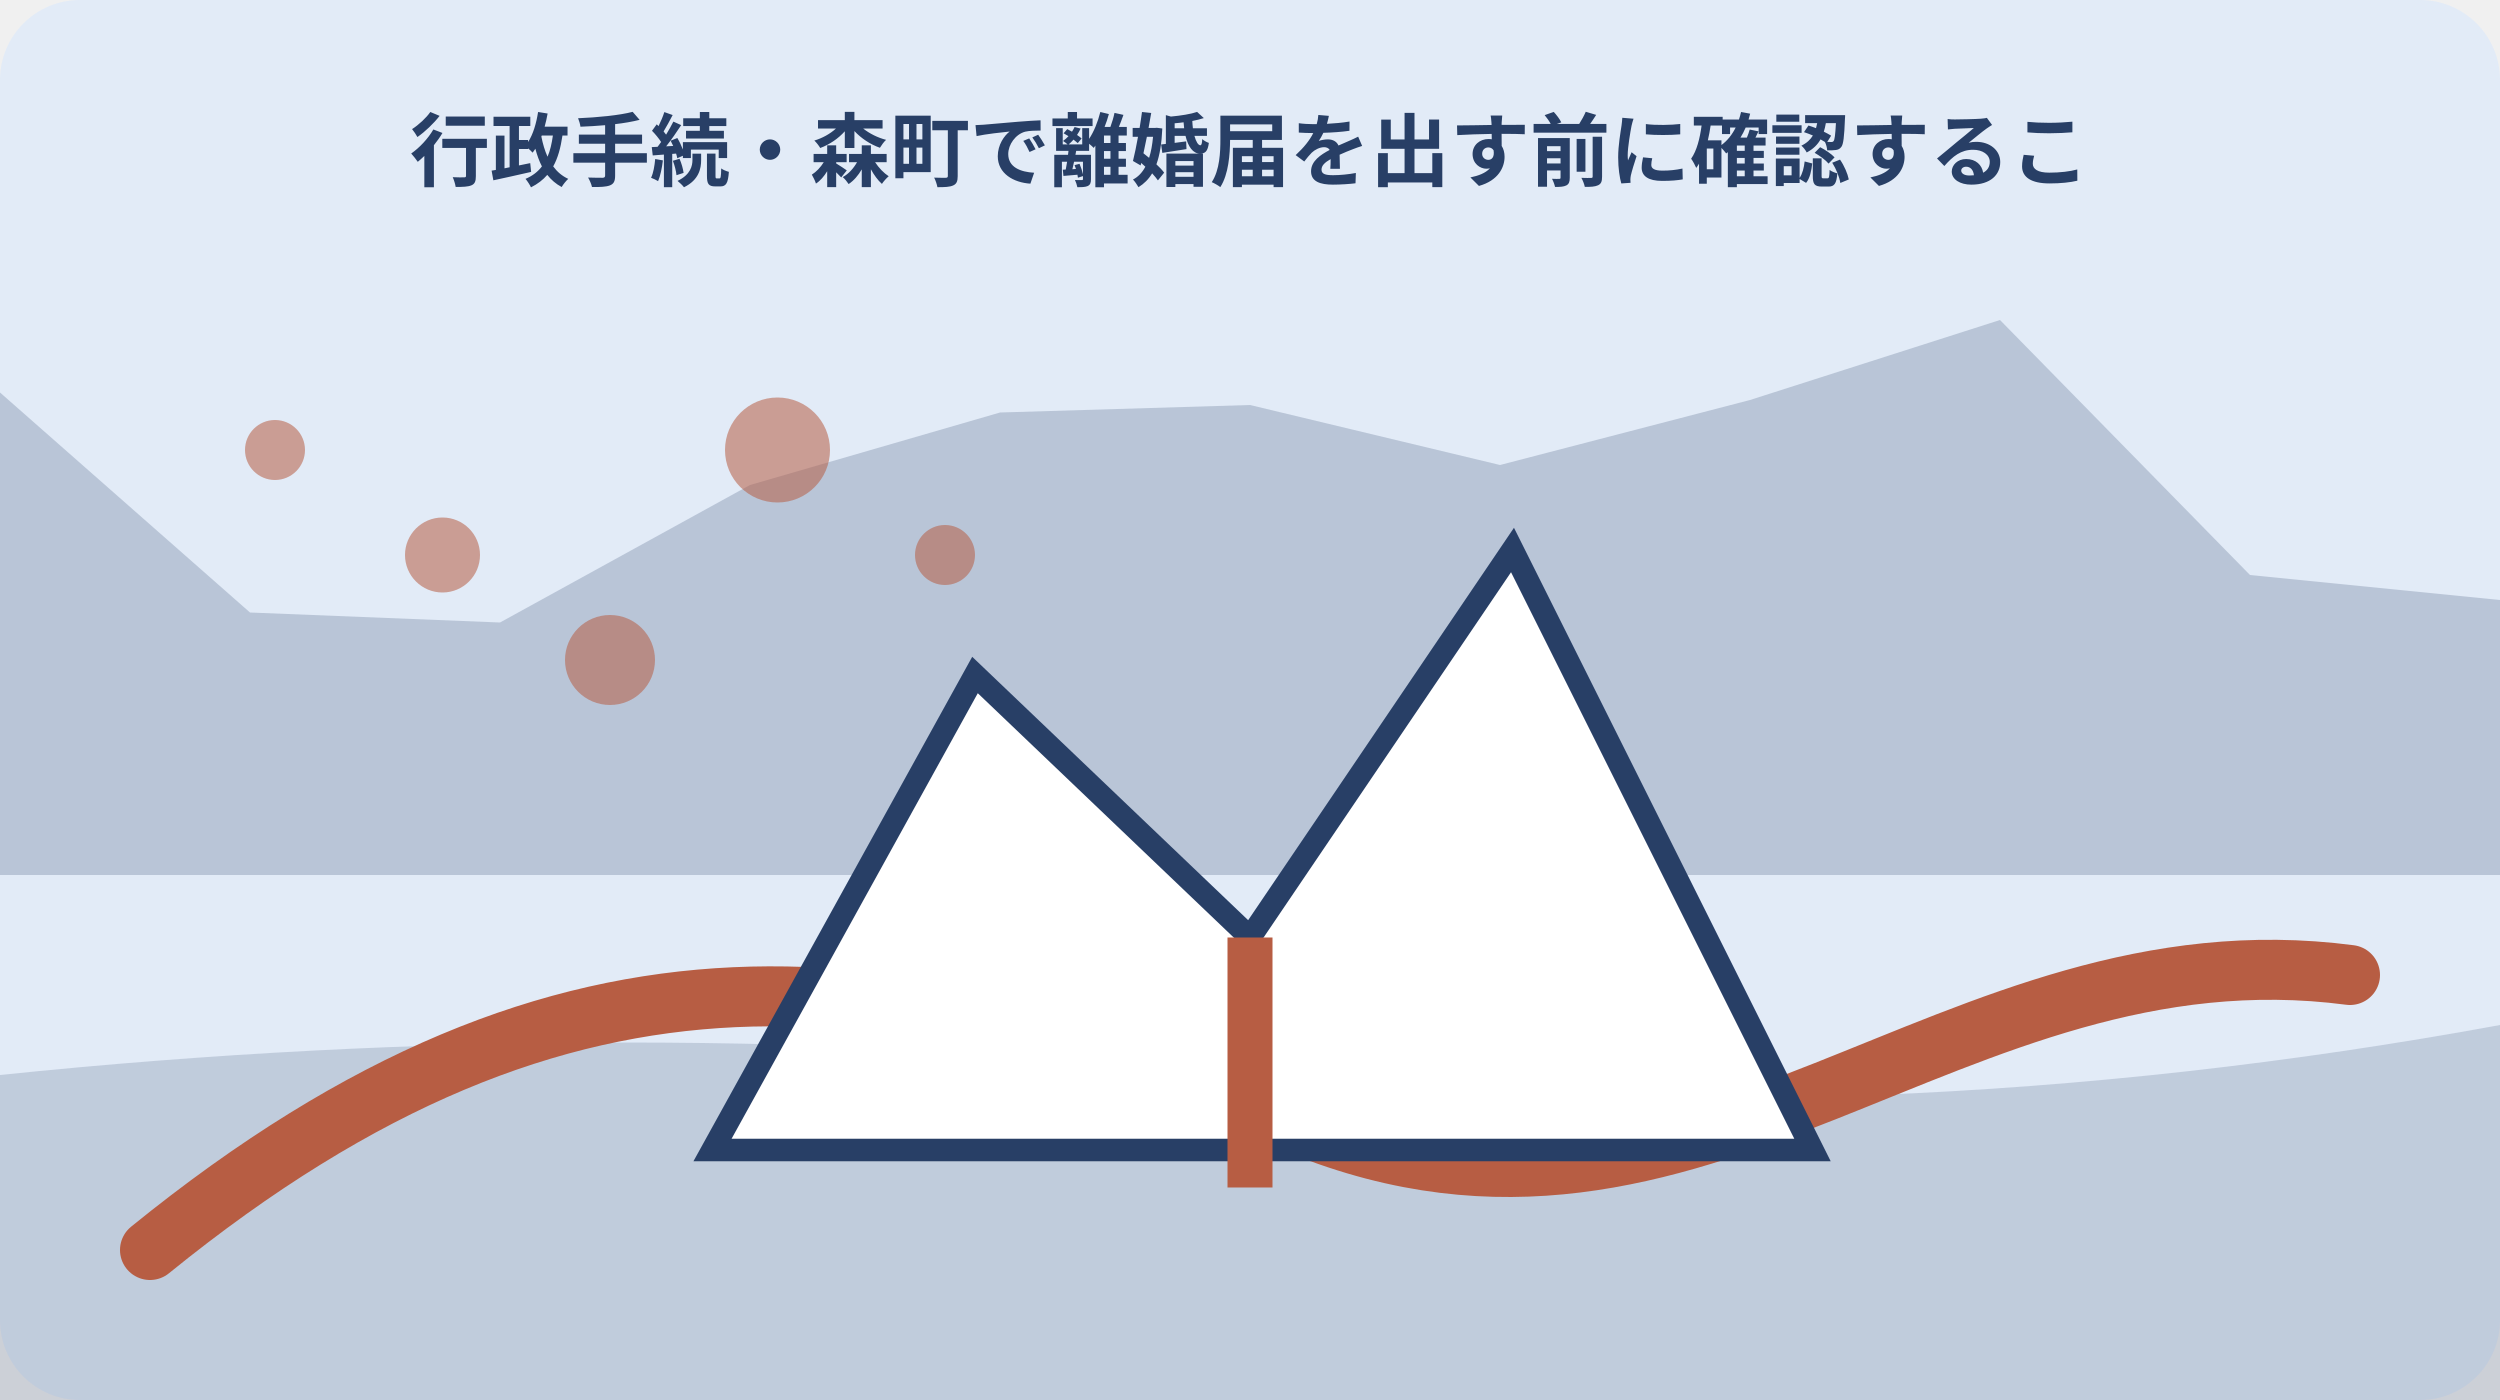
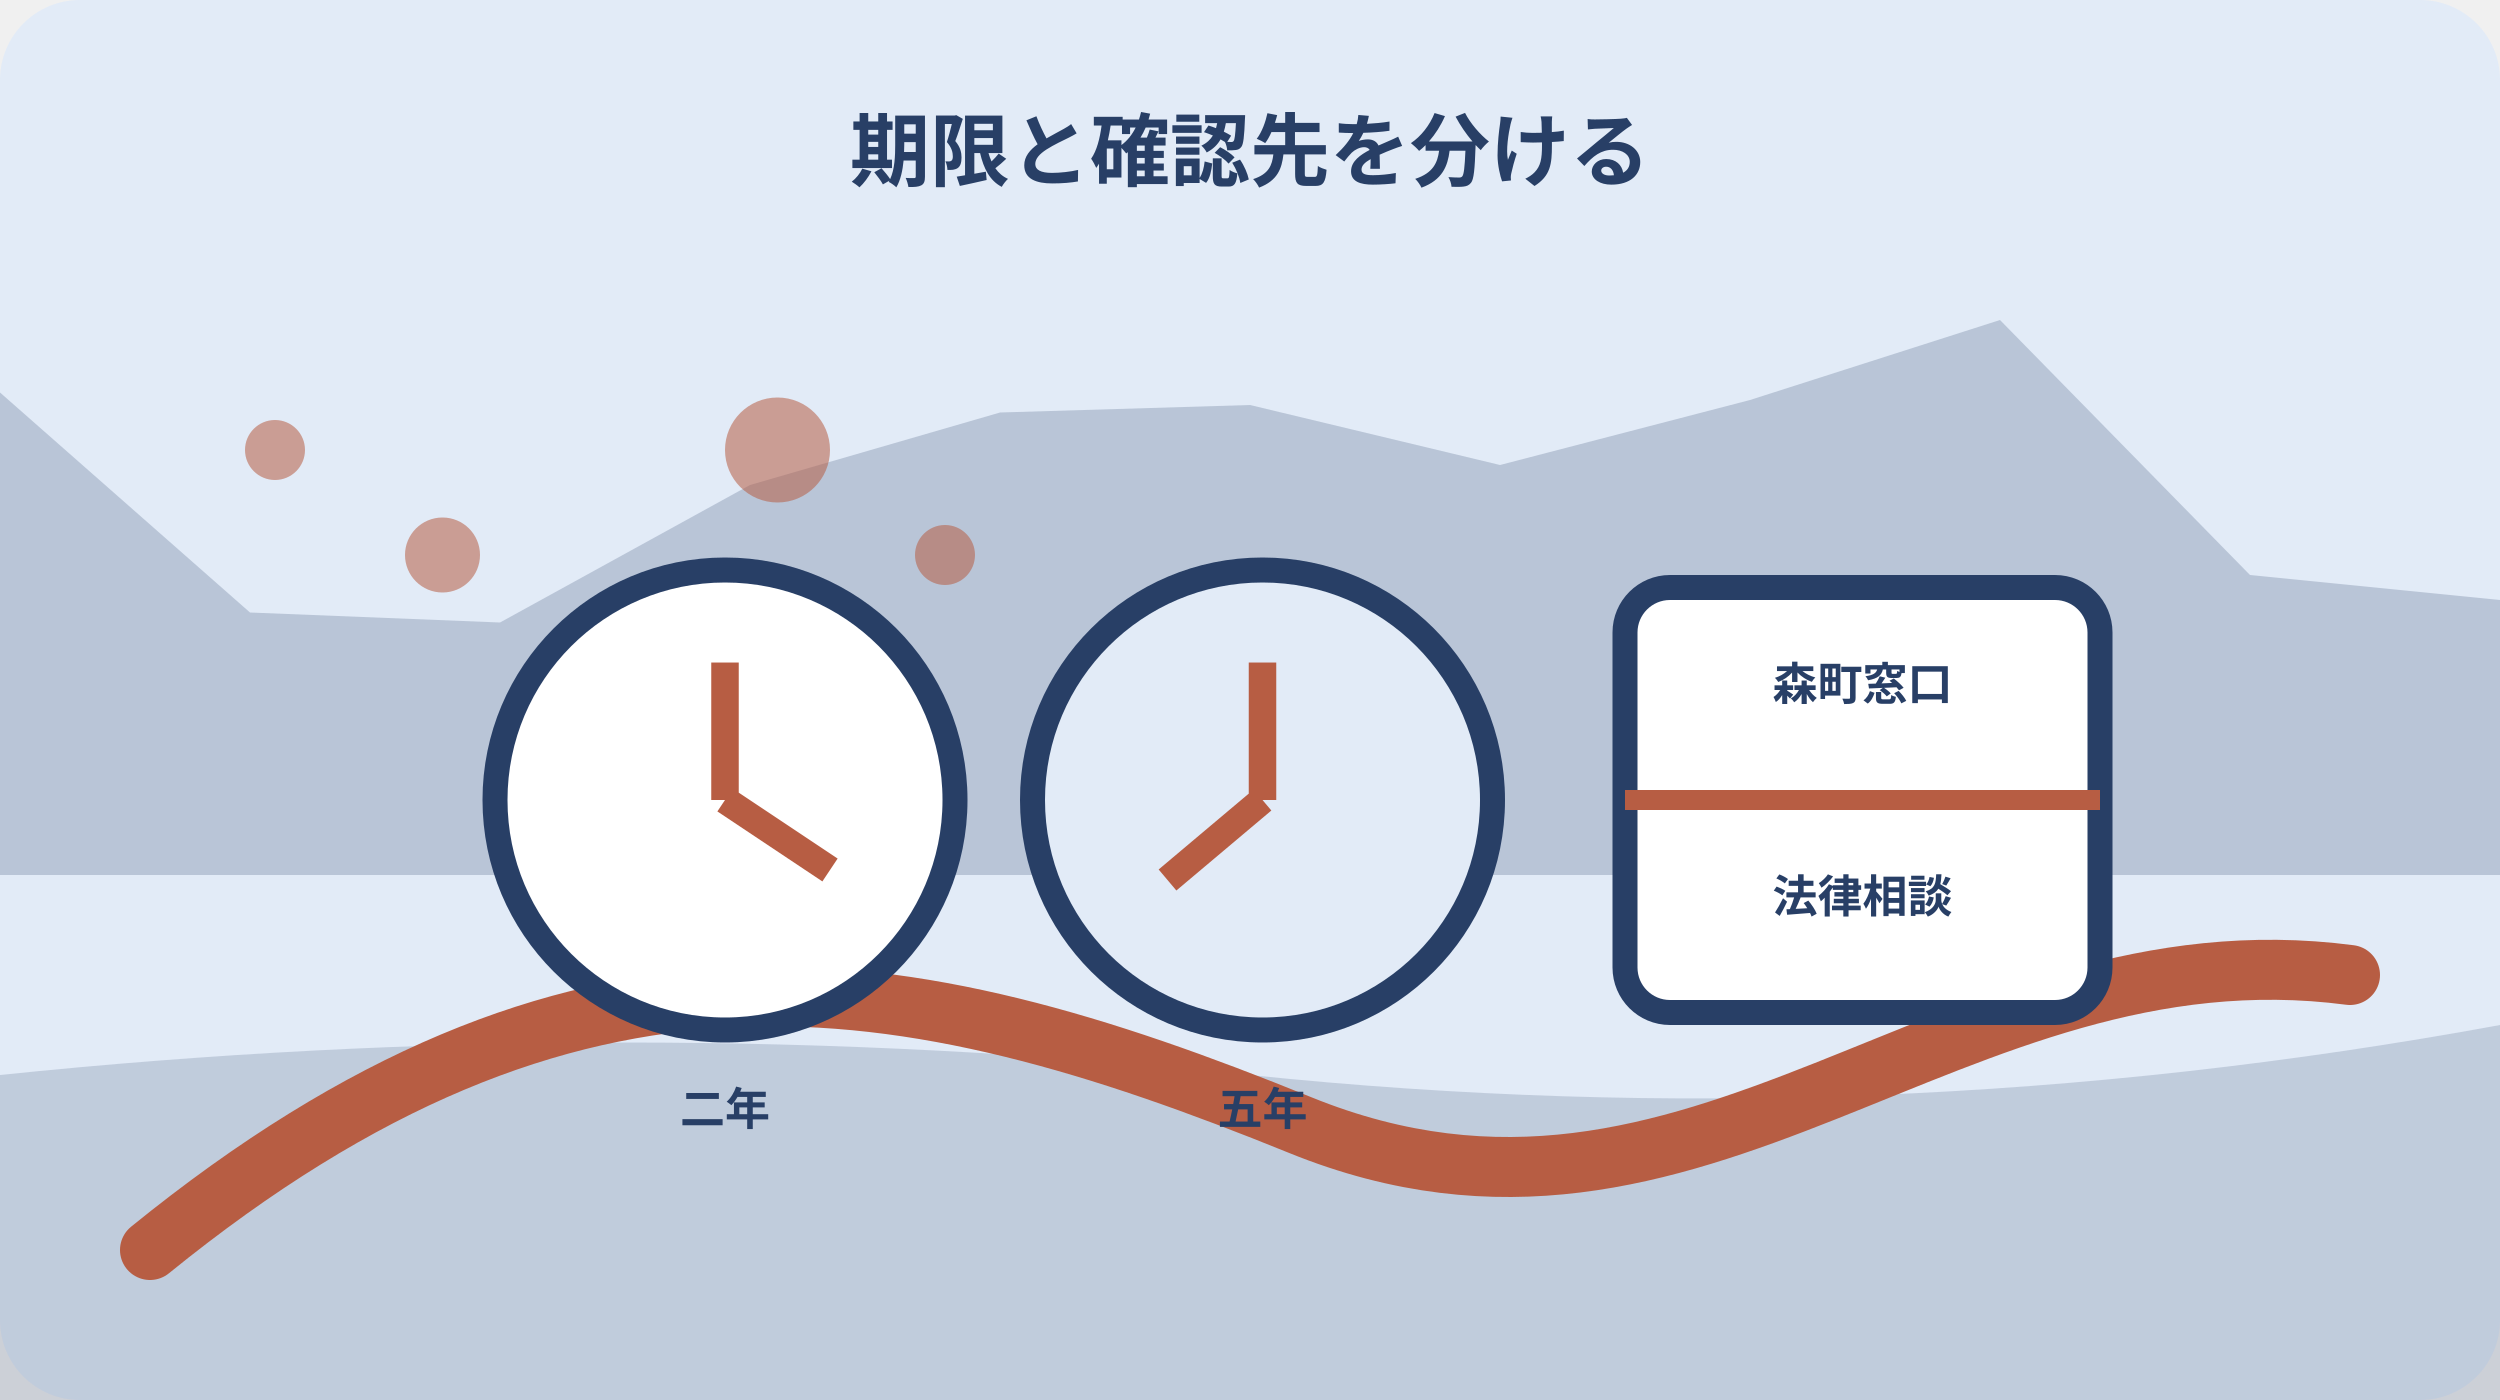
<svg xmlns="http://www.w3.org/2000/svg" width="1000" height="560" viewBox="0 0 1000 560" role="img" aria-labelledby="title desc" data-illustration="mori-editorial" data-topic-id="1" data-scene-index="3">
  <rect width="1000" height="560" rx="32" fill="#e2ebf7" />
  <polygon points="0,157 100,245 200,249 300,194 400,165 500,162 600,186 700,160 800,128 900,230 1000,240 1000,350 0,350" fill="#283f66" opacity=".22" />
  <path d="M0 430 Q250 404 500 430 T1000 410 V560 H0Z" fill="#283f66" opacity=".18" />
  <path d="M60 500 C230 362 360 385 520 450 S780 369 940 390" fill="none" stroke="#b75d43" stroke-width="24" stroke-linecap="round" />
  <circle cx="110" cy="180" r="12" fill="#b75d43" opacity=".55" />
  <circle cx="177" cy="222" r="15" fill="#b75d43" opacity=".55" />
  <circle cx="244" cy="264" r="18" fill="#b75d43" opacity=".55" />
  <circle cx="311" cy="180" r="21" fill="#b75d43" opacity=".55" />
  <circle cx="378" cy="222" r="12" fill="#b75d43" opacity=".55" />
-   <g data-scene="land">
-     <path d="M285 460 390 270l110 105 105-155 120 240Z" fill="#fff" stroke="#283f66" stroke-width="9" />
-     <path d="M500 375v100" stroke="#b75d43" stroke-width="18" />
+   <g data-scene="two-clocks-two-counters-safe-handoff">
+     <circle cx="290" cy="320" r="92" fill="#fff" stroke="#283f66" stroke-width="10" />
+     <circle cx="505" cy="320" r="92" fill="#e2ebf7" stroke="#283f66" stroke-width="10" />
+     <path d="M290 320v-55m0 55 42 28M505 320v-55m0 55-38 32" stroke="#b75d43" stroke-width="11" />
+     <rect x="650" y="235" width="190" height="170" rx="18" fill="#fff" stroke="#283f66" stroke-width="10" />
+     <path d="M650 320h190" stroke="#b75d43" stroke-width="8" />
+     <g font-family="sans-serif" font-size="18" font-weight="700" fill="#283f66" text-anchor="middle">
+       <text x="290" y="450">二年</text>
+       <text x="505" y="450">五年</text>
+       <text x="745" y="280">森町窓口</text>
+       <text x="745" y="365">法律相談</text>
+     </g>
  </g>
-   <text x="500" y="72" text-anchor="middle" font-family="sans-serif" font-size="32" font-weight="700" fill="#283f66">行政手続・森町で離婚届を出す前に確認するこ</text>
+   <text x="500" y="72" text-anchor="middle" font-family="sans-serif" font-size="32" font-weight="700" fill="#283f66">期限と確認先を分ける</text>
</svg>
